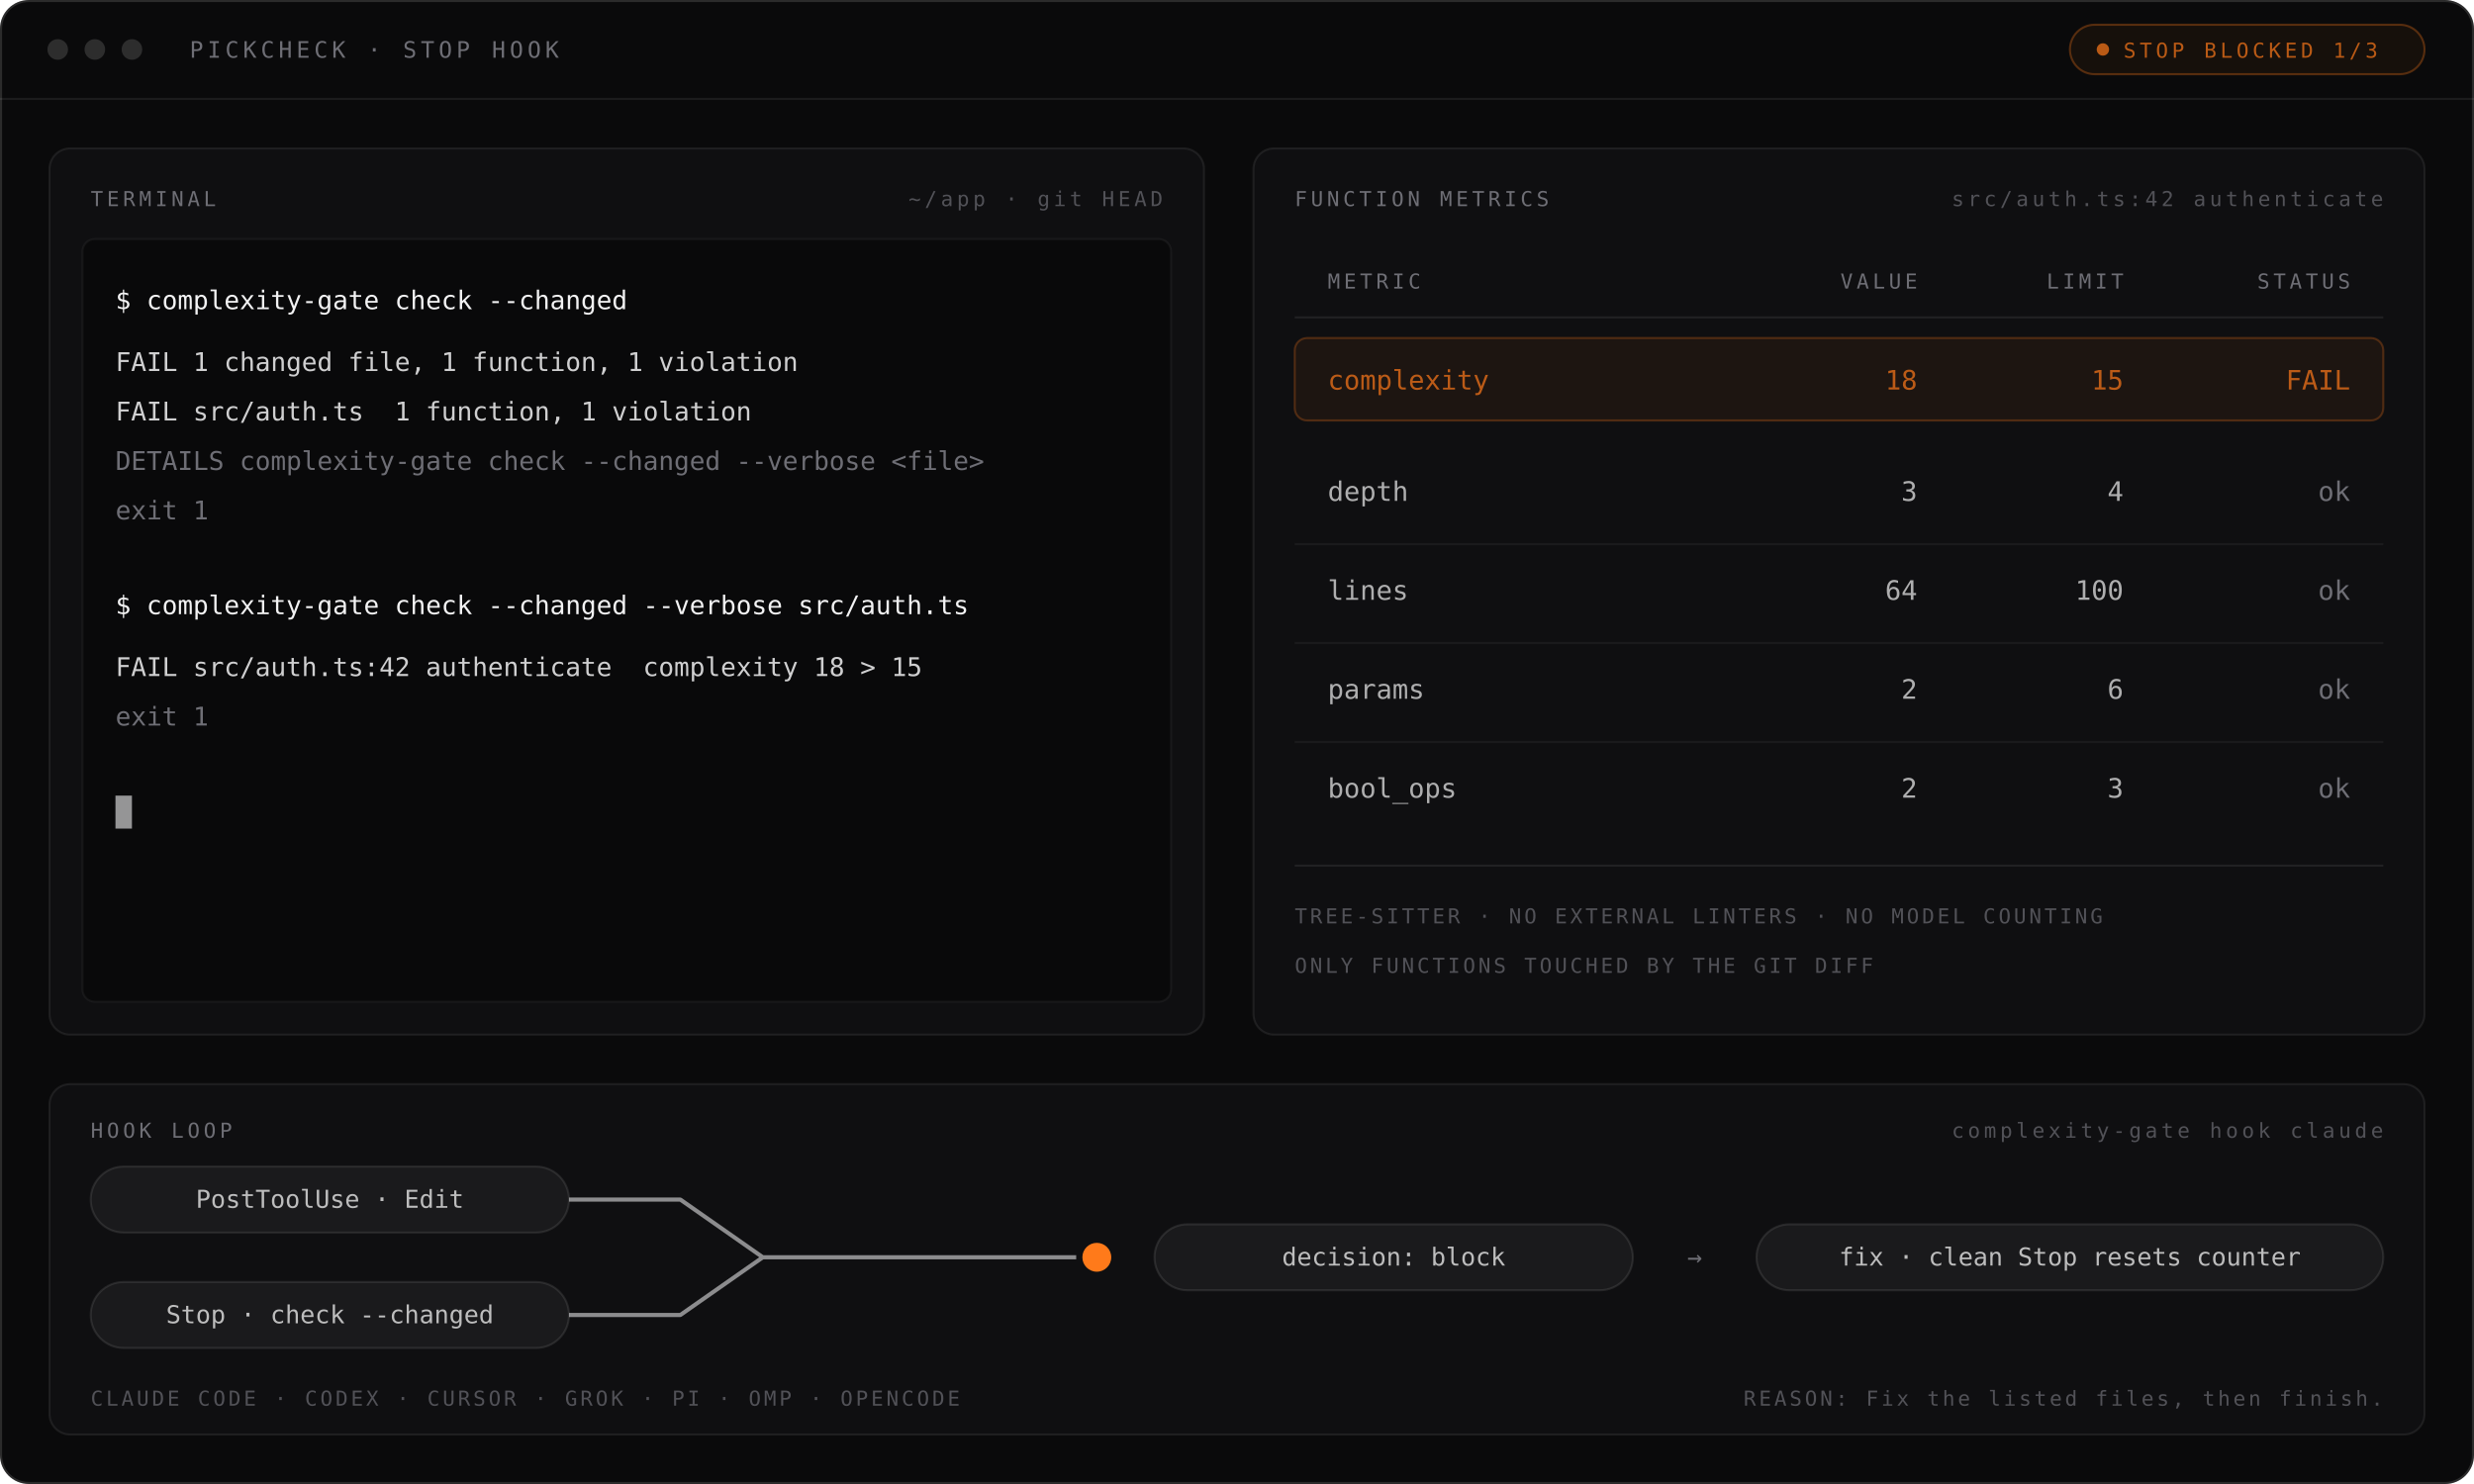
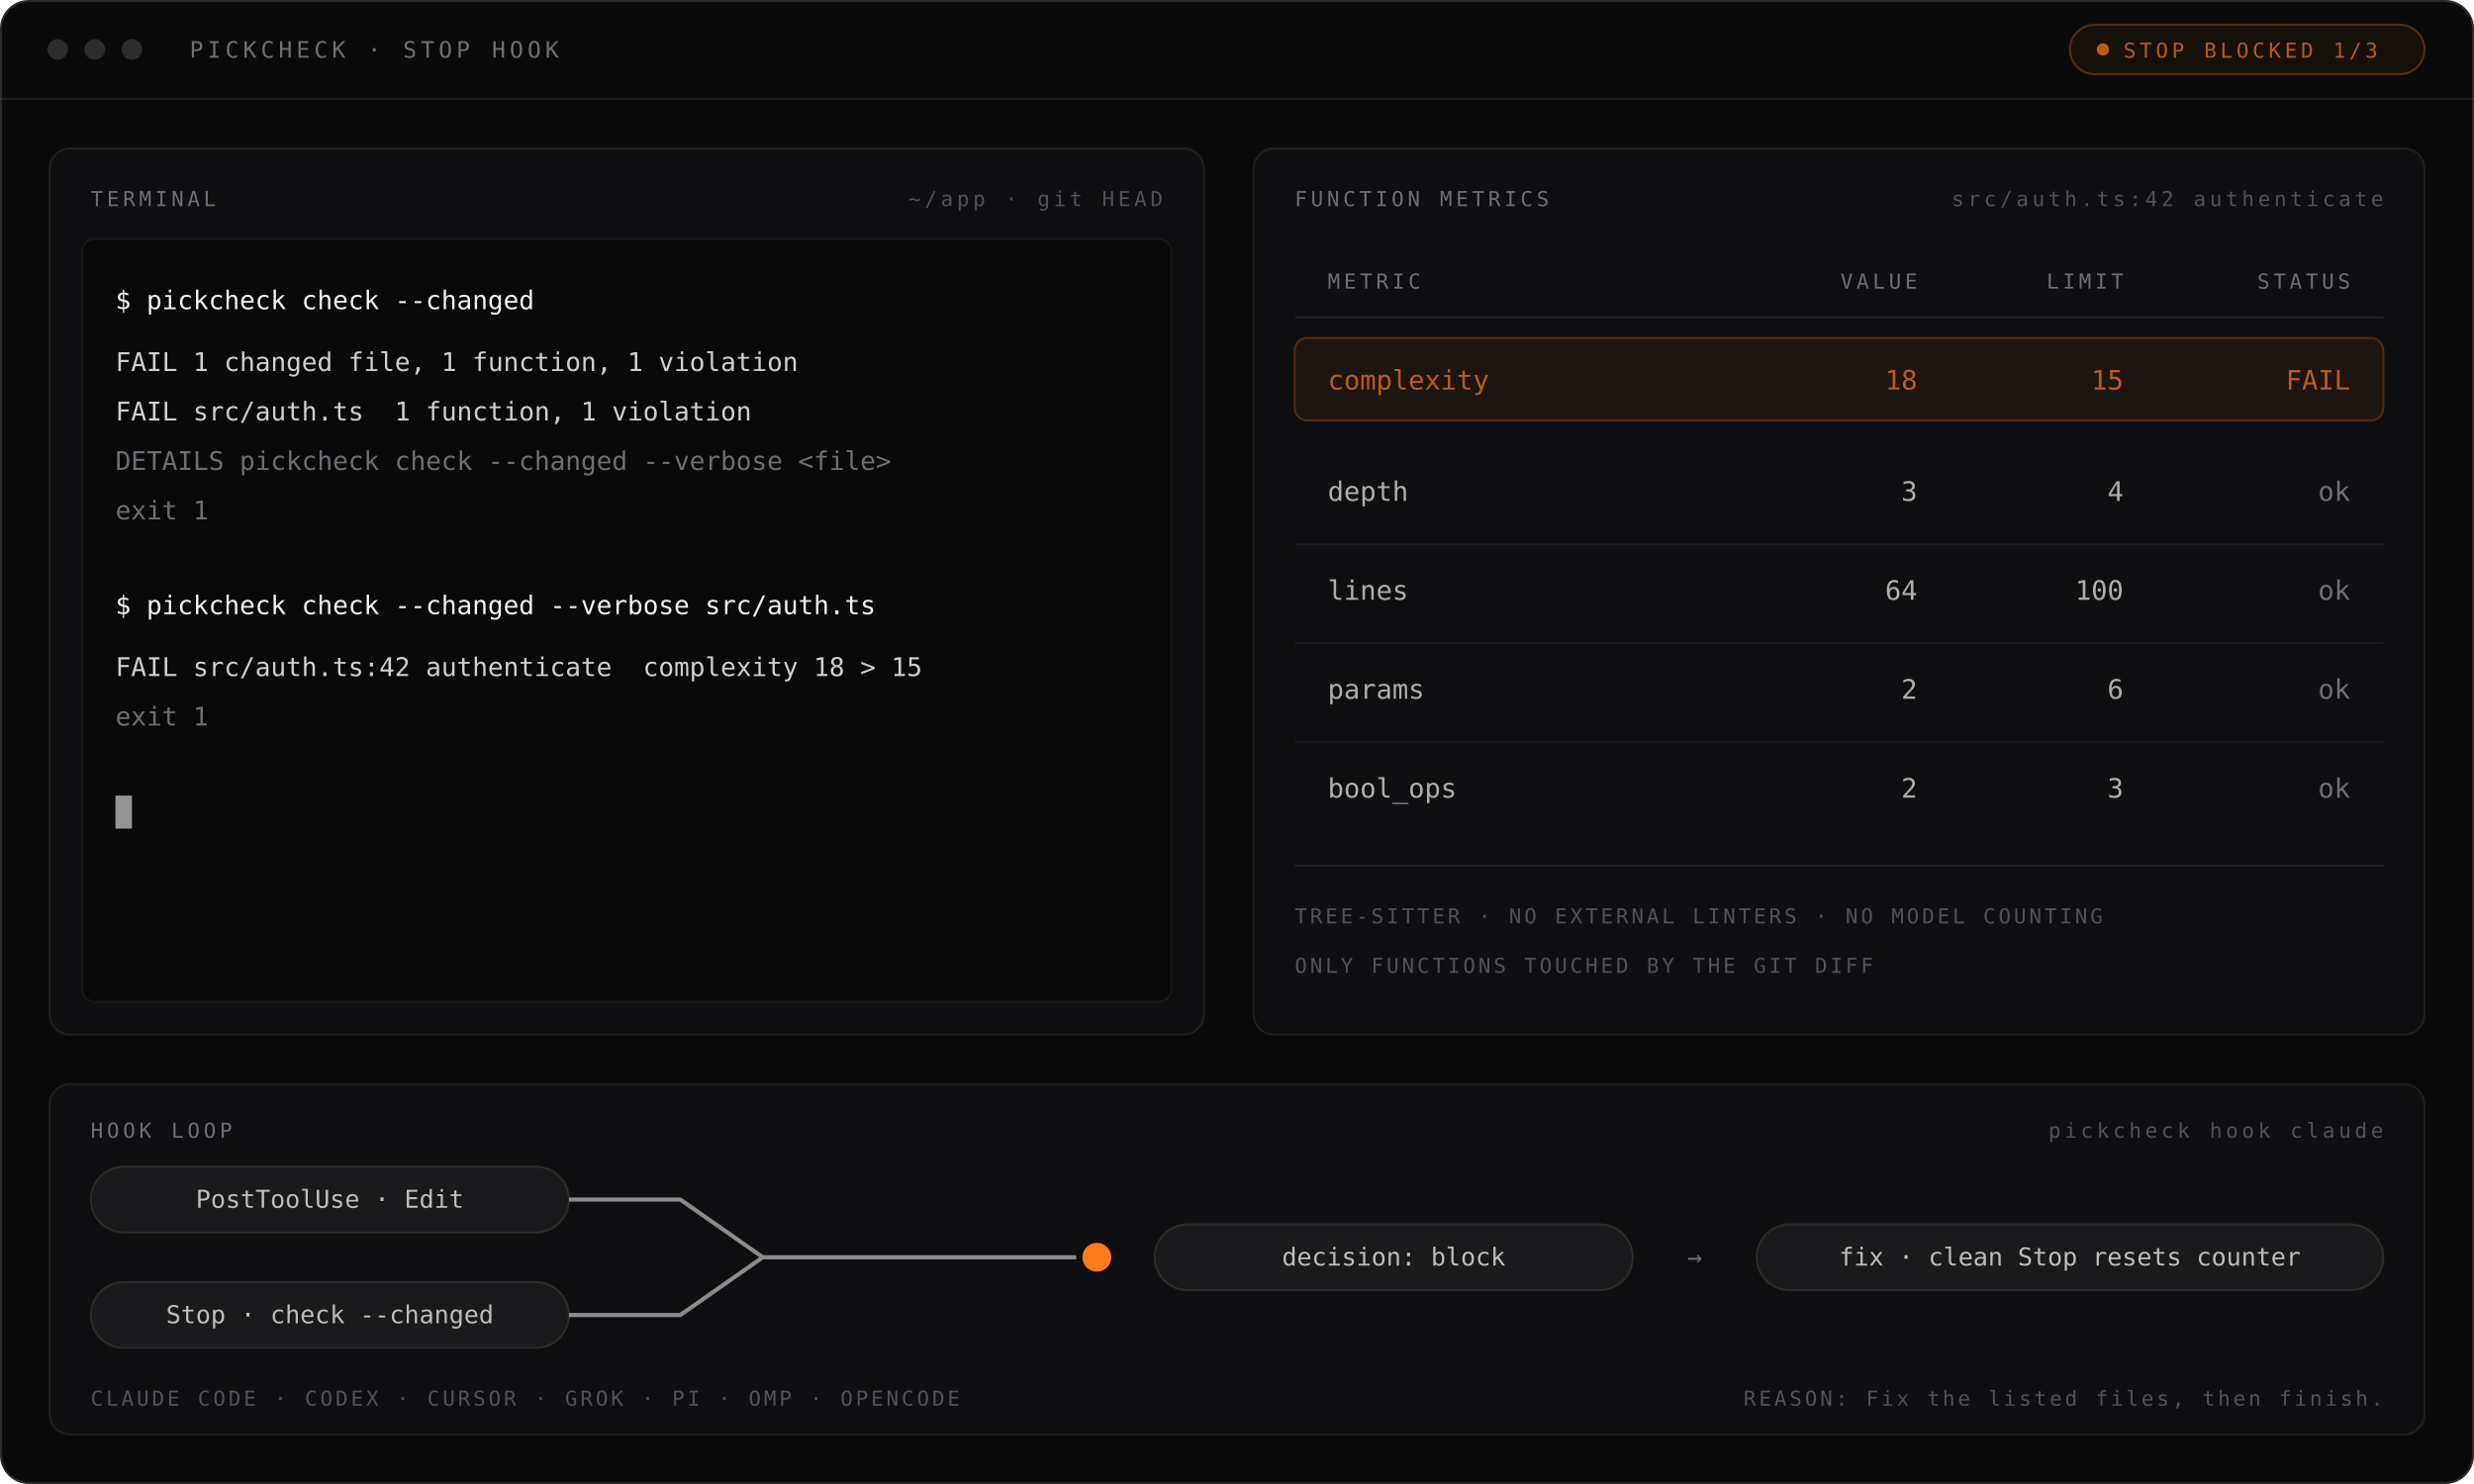
<svg xmlns="http://www.w3.org/2000/svg" width="1200" height="720" viewBox="0 0 1200 720" fill="none" role="img" aria-label="PickCheck stop hook mock">
  <defs>
    <clipPath id="frame">
      <rect width="1200" height="720" rx="14" />
    </clipPath>
  </defs>
  <rect width="1200" height="720" rx="14" fill="#0A0A0B" />
  <rect x="0.5" y="0.5" width="1199" height="719" rx="13.5" stroke="#F2F2F3" stroke-opacity="0.14" />
  <g clip-path="url(#frame)">
    <circle cx="28" cy="24" r="5" fill="#F2F2F3" fill-opacity="0.15" />
    <circle cx="46" cy="24" r="5" fill="#F2F2F3" fill-opacity="0.15" />
    <circle cx="64" cy="24" r="5" fill="#F2F2F3" fill-opacity="0.15" />
    <text x="92" y="28" font-family="Geist Mono, JetBrains Mono, monospace" font-size="11" letter-spacing="2" fill="#6E6E75">PICKCHECK · STOP HOOK</text>
    <g>
      <rect x="1004" y="12" width="172" height="24" rx="12" fill="#FF7A1A" fill-opacity="0.05" stroke="#FF7A1A" stroke-opacity="0.3" />
      <circle cx="1020" cy="24" r="3" fill="#FF7A1A" fill-opacity="0.7" />
      <text x="1030" y="28" font-family="Geist Mono, JetBrains Mono, monospace" font-size="10" letter-spacing="1.8" fill="#FF7A1A" fill-opacity="0.7">STOP BLOCKED 1/3</text>
    </g>
    <line x1="0" y1="48" x2="1200" y2="48" stroke="#F2F2F3" stroke-opacity="0.08" />
    <rect x="24" y="72" width="560" height="430" rx="10" fill="#0F0F11" stroke="#F2F2F3" stroke-opacity="0.08" />
    <text x="44" y="100" font-family="Geist Mono, JetBrains Mono, monospace" font-size="10" letter-spacing="1.8" fill="#6E6E75">TERMINAL</text>
    <text x="564" y="100" text-anchor="end" font-family="Geist Mono, JetBrains Mono, monospace" font-size="10" letter-spacing="1.8" fill="#6E6E75" fill-opacity="0.7">~/app · git HEAD</text>
    <rect x="40" y="116" width="528" height="370" rx="6" fill="#000000" fill-opacity="0.4" stroke="#F2F2F3" stroke-opacity="0.05" />
    <g font-family="Geist Mono, JetBrains Mono, monospace" font-size="12.5" xml:space="preserve">
-       <text x="56" y="150" fill="#F2F2F3">$ complexity-gate check --changed</text>
+       <text x="56" y="150" fill="#F2F2F3">$ pickcheck check --changed</text>
      <text x="56" y="180" fill="#F2F2F3" fill-opacity="0.85">FAIL 1 changed file, 1 function, 1 violation</text>
      <text x="56" y="204" fill="#F2F2F3" fill-opacity="0.85">FAIL src/auth.ts  1 function, 1 violation</text>
-       <text x="56" y="228" fill="#6E6E75">DETAILS complexity-gate check --changed --verbose &lt;file&gt;</text>
+       <text x="56" y="228" fill="#6E6E75">DETAILS pickcheck check --changed --verbose &lt;file&gt;</text>
      <text x="56" y="252" fill="#6E6E75">exit 1</text>
-       <text x="56" y="298" fill="#F2F2F3">$ complexity-gate check --changed --verbose src/auth.ts</text>
+       <text x="56" y="298" fill="#F2F2F3">$ pickcheck check --changed --verbose src/auth.ts</text>
      <text x="56" y="328" fill="#F2F2F3" fill-opacity="0.85">FAIL src/auth.ts:42 authenticate  complexity 18 &gt; 15</text>
      <text x="56" y="352" fill="#6E6E75">exit 1</text>
      <rect x="56" y="386" width="8" height="16" fill="#F2F2F3" fill-opacity="0.6" />
    </g>
    <rect x="608" y="72" width="568" height="430" rx="10" fill="#0F0F11" stroke="#F2F2F3" stroke-opacity="0.08" />
    <text x="628" y="100" font-family="Geist Mono, JetBrains Mono, monospace" font-size="10" letter-spacing="1.8" fill="#6E6E75">FUNCTION METRICS</text>
    <text x="1156" y="100" text-anchor="end" font-family="Geist Mono, JetBrains Mono, monospace" font-size="10" letter-spacing="1.8" fill="#6E6E75" fill-opacity="0.7">src/auth.ts:42 authenticate</text>
    <g font-family="Geist Mono, JetBrains Mono, monospace" font-size="10" letter-spacing="1.8" fill="#6E6E75">
      <text x="644" y="140">METRIC</text>
      <text x="930" y="140" text-anchor="end">VALUE</text>
      <text x="1030" y="140" text-anchor="end">LIMIT</text>
      <text x="1140" y="140" text-anchor="end">STATUS</text>
    </g>
    <line x1="628" y1="154" x2="1156" y2="154" stroke="#F2F2F3" stroke-opacity="0.08" />
    <rect x="628" y="164" width="528" height="40" rx="6" fill="#FF7A1A" fill-opacity="0.06" stroke="#FF7A1A" stroke-opacity="0.25" />
    <g font-family="Geist Mono, JetBrains Mono, monospace" font-size="13" fill="#FF7A1A" fill-opacity="0.7">
      <text x="644" y="189">complexity</text>
      <text x="930" y="189" text-anchor="end">18</text>
      <text x="1030" y="189" text-anchor="end">15</text>
      <text x="1140" y="189" text-anchor="end">FAIL</text>
    </g>
    <g font-family="Geist Mono, JetBrains Mono, monospace" font-size="13" fill="#F2F2F3" fill-opacity="0.7">
      <text x="644" y="243">depth</text>
      <text x="930" y="243" text-anchor="end">3</text>
      <text x="1030" y="243" text-anchor="end">4</text>
      <text x="644" y="291">lines</text>
      <text x="930" y="291" text-anchor="end">64</text>
      <text x="1030" y="291" text-anchor="end">100</text>
      <text x="644" y="339">params</text>
      <text x="930" y="339" text-anchor="end">2</text>
      <text x="1030" y="339" text-anchor="end">6</text>
      <text x="644" y="387">bool_ops</text>
      <text x="930" y="387" text-anchor="end">2</text>
      <text x="1030" y="387" text-anchor="end">3</text>
    </g>
    <g font-family="Geist Mono, JetBrains Mono, monospace" font-size="13" fill="#6E6E75" text-anchor="end">
      <text x="1140" y="243">ok</text>
      <text x="1140" y="291">ok</text>
      <text x="1140" y="339">ok</text>
      <text x="1140" y="387">ok</text>
    </g>
    <g stroke="#F2F2F3" stroke-opacity="0.05">
      <line x1="628" y1="264" x2="1156" y2="264" />
      <line x1="628" y1="312" x2="1156" y2="312" />
      <line x1="628" y1="360" x2="1156" y2="360" />
    </g>
    <line x1="628" y1="420" x2="1156" y2="420" stroke="#F2F2F3" stroke-opacity="0.08" />
    <g font-family="Geist Mono, JetBrains Mono, monospace" font-size="10" letter-spacing="1.4" fill="#6E6E75" fill-opacity="0.7">
      <text x="628" y="448">TREE-SITTER · NO EXTERNAL LINTERS · NO MODEL COUNTING</text>
      <text x="628" y="472">ONLY FUNCTIONS TOUCHED BY THE GIT DIFF</text>
    </g>
    <rect x="24" y="526" width="1152" height="170" rx="10" fill="#0F0F11" stroke="#F2F2F3" stroke-opacity="0.08" />
    <text x="44" y="552" font-family="Geist Mono, JetBrains Mono, monospace" font-size="10" letter-spacing="1.8" fill="#6E6E75">HOOK LOOP</text>
-     <text x="1156" y="552" text-anchor="end" font-family="Geist Mono, JetBrains Mono, monospace" font-size="10" letter-spacing="1.8" fill="#6E6E75" fill-opacity="0.7">complexity-gate hook claude</text>
+     <text x="1156" y="552" text-anchor="end" font-family="Geist Mono, JetBrains Mono, monospace" font-size="10" letter-spacing="1.8" fill="#6E6E75" fill-opacity="0.7">pickcheck hook claude</text>
    <g font-family="Geist Mono, JetBrains Mono, monospace" font-size="12">
      <rect x="44" y="566" width="232" height="32" rx="16" fill="#F2F2F3" fill-opacity="0.05" stroke="#F2F2F3" stroke-opacity="0.1" />
      <text x="160" y="586" text-anchor="middle" fill="#F2F2F3" fill-opacity="0.75">PostToolUse · Edit</text>
      <rect x="44" y="622" width="232" height="32" rx="16" fill="#F2F2F3" fill-opacity="0.05" stroke="#F2F2F3" stroke-opacity="0.1" />
      <text x="160" y="642" text-anchor="middle" fill="#F2F2F3" fill-opacity="0.75">Stop · check --changed</text>
    </g>
    <path d="M276 582 H330 L370 610 L330 638 H276 M370 610 H522" stroke="#F2F2F3" stroke-opacity="0.55" stroke-width="2" stroke-linejoin="round" fill="none" />
    <circle cx="532" cy="610" r="7" fill="#FF7A1A" />
    <g font-family="Geist Mono, JetBrains Mono, monospace" font-size="12">
      <rect x="560" y="594" width="232" height="32" rx="16" fill="#F2F2F3" fill-opacity="0.05" stroke="#F2F2F3" stroke-opacity="0.1" />
      <text x="676" y="614" text-anchor="middle" fill="#F2F2F3" fill-opacity="0.75">decision: block</text>
      <text x="822" y="614" text-anchor="middle" fill="#6E6E75">→</text>
      <rect x="852" y="594" width="304" height="32" rx="16" fill="#F2F2F3" fill-opacity="0.05" stroke="#F2F2F3" stroke-opacity="0.1" />
      <text x="1004" y="614" text-anchor="middle" fill="#F2F2F3" fill-opacity="0.75">fix · clean Stop resets counter</text>
    </g>
    <g font-family="Geist Mono, JetBrains Mono, monospace" font-size="10" letter-spacing="1.4" fill="#6E6E75" fill-opacity="0.7">
      <text x="44" y="682">CLAUDE CODE · CODEX · CURSOR · GROK · PI · OMP · OPENCODE</text>
      <text x="1156" y="682" text-anchor="end">REASON: Fix the listed files, then finish.</text>
    </g>
  </g>
</svg>
